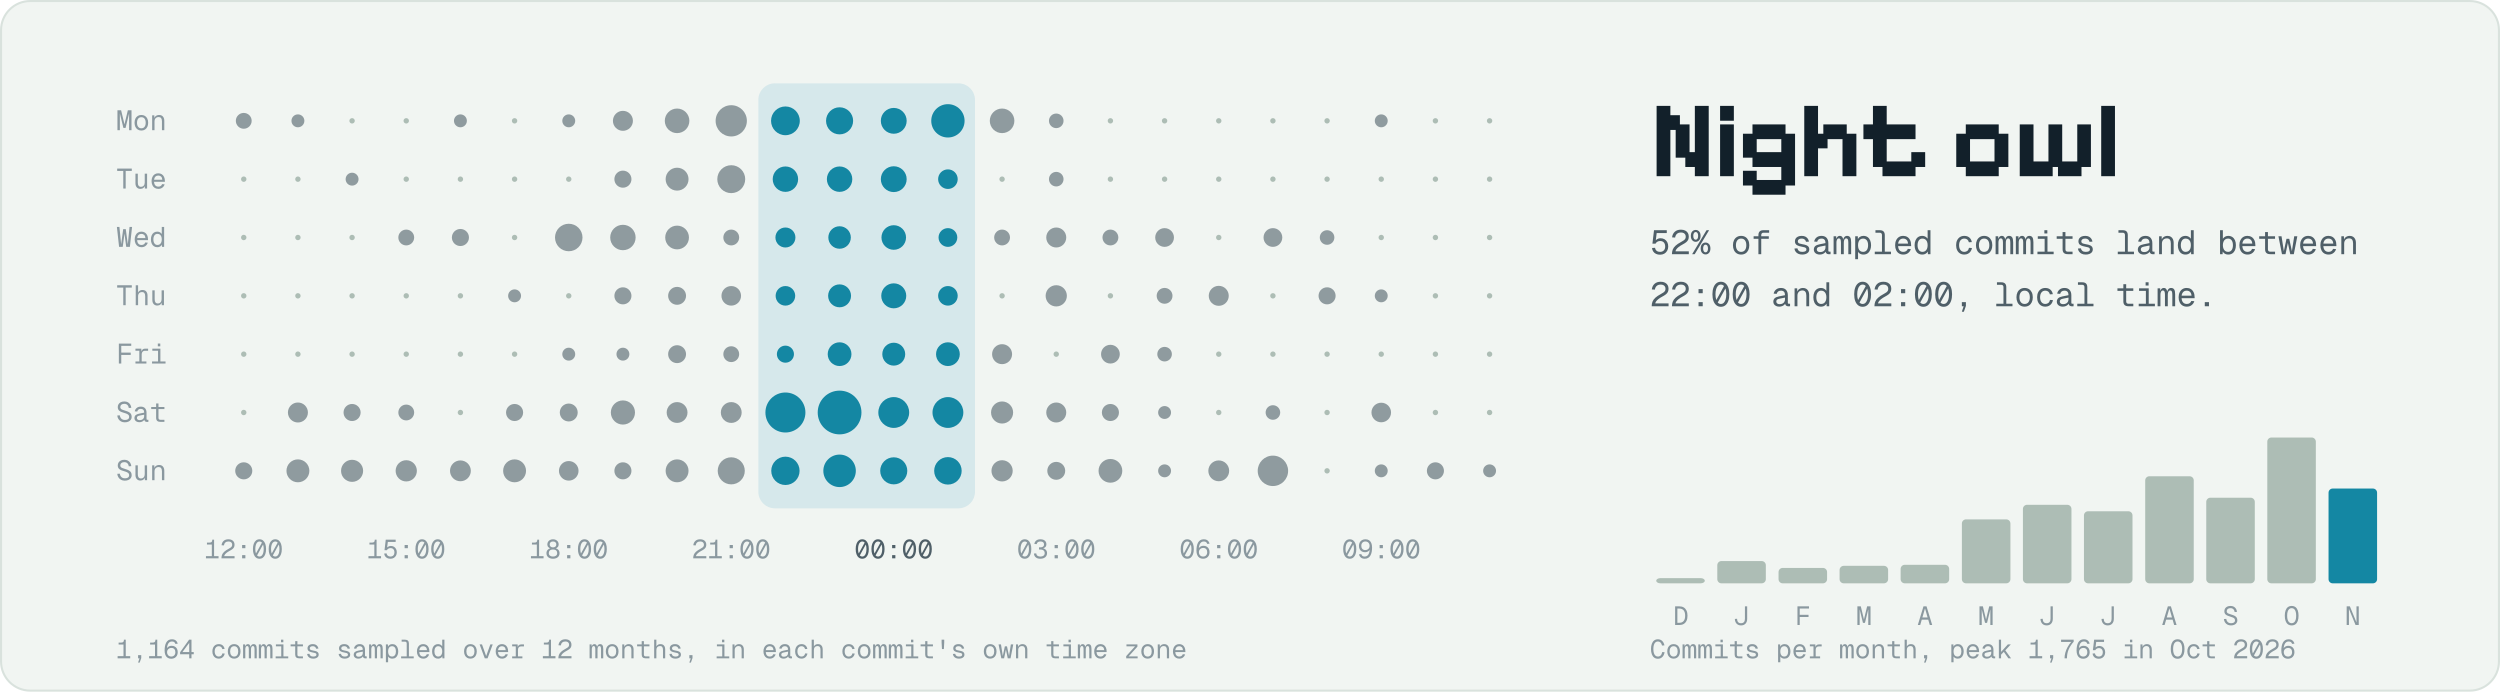
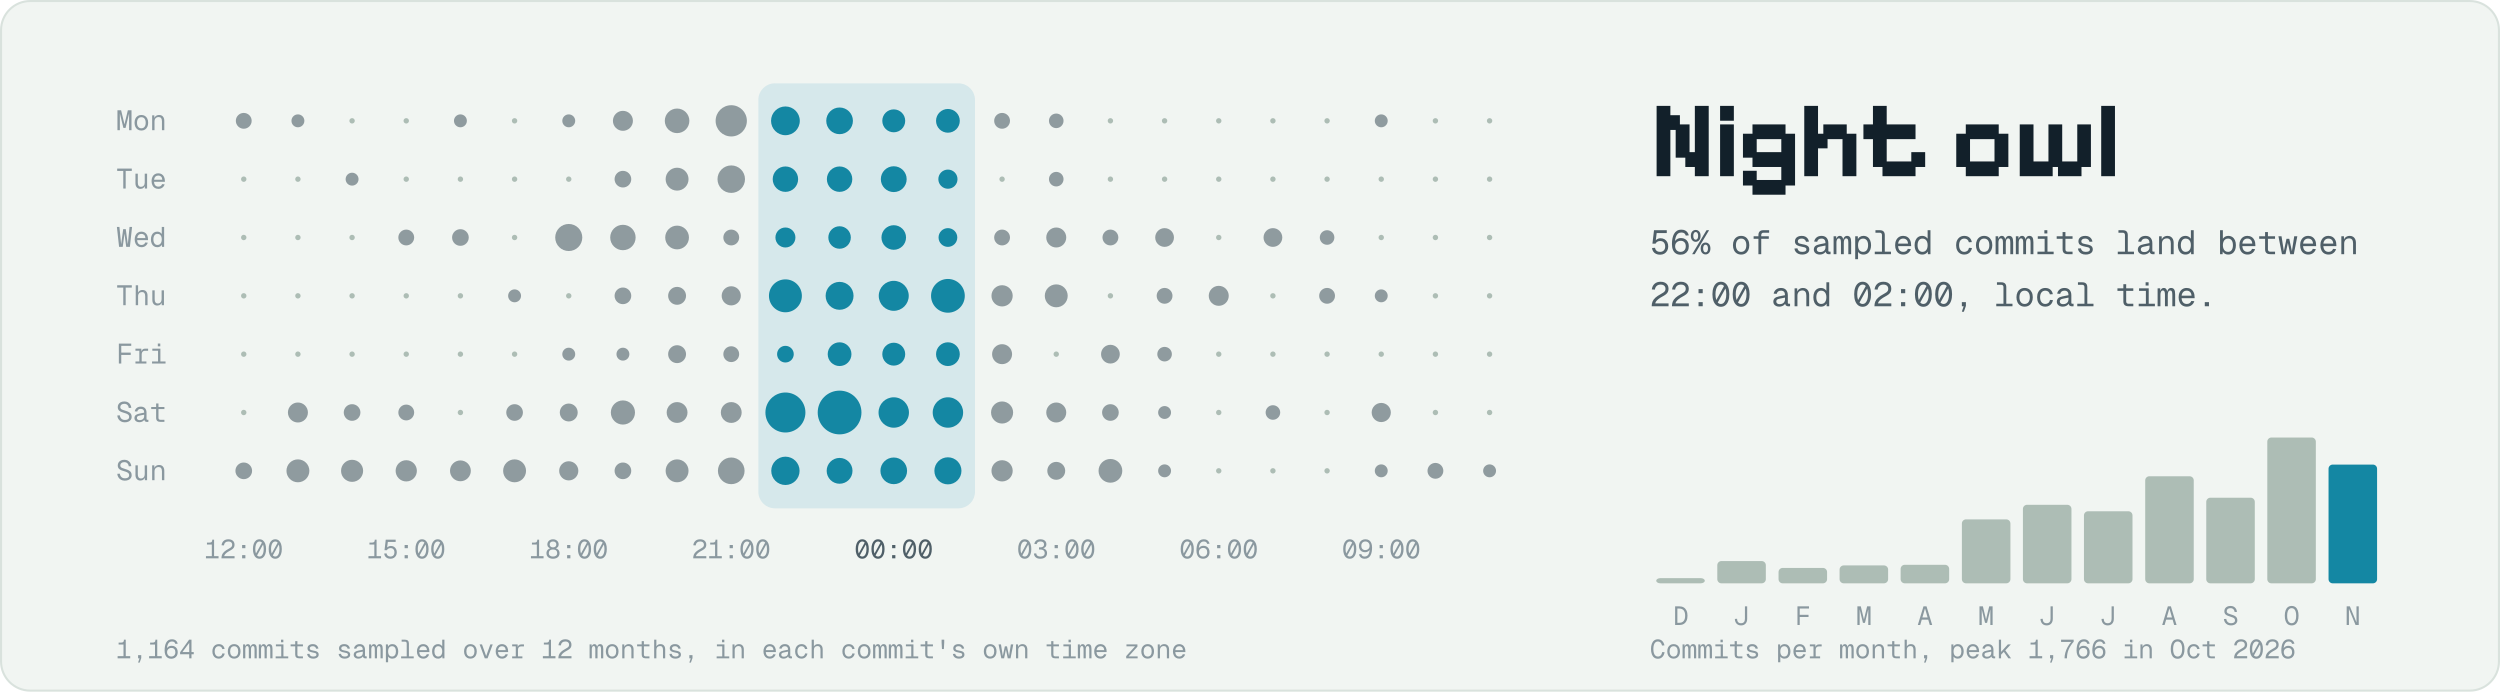
<svg xmlns="http://www.w3.org/2000/svg" width="1200" height="332" viewBox="0 0 1200 332" role="img" aria-label="When kt commits">
  <defs>
    <path id="r59" d="M262 80L128 630L136 630L136 0L50 0L50 710L180 710L320 126L280 126L420 710L550 710L550 0L464 0L464 630L472 630L338 80L262 80Z" />
    <path id="r202" d="M300 -12Q227 -12 173 22Q118 56 88 119Q58 181 58 265Q58 350 88 412Q118 474 173 508Q227 542 300 542Q373 542 428 508Q482 474 512 412Q542 350 542 265Q542 181 512 119Q482 56 428 22Q373 -12 300 -12ZM300 68Q373 68 414 121Q454 173 454 265Q454 357 414 410Q373 462 300 462Q227 462 187 410Q146 357 146 265Q146 173 187 121Q227 68 300 68Z" />
    <path id="r196" d="M84 0L84 530L161 530L164 395L154 404Q164 451 191 482Q217 512 254 527Q291 542 332 542Q393 542 434 515Q474 488 495 443Q516 397 516 341L516 0L432 0L432 317Q432 391 403 430Q374 468 314 468Q273 468 240 451Q207 433 188 400Q168 366 168 317L168 0L84 0Z" />
    <path id="r88" d="M257 0L257 626L40 626L40 710L560 710L560 626L343 626L343 0L257 0Z" />
    <path id="r229" d="M263 -12Q184 -12 137 42Q90 95 90 189L90 530L174 530L174 212Q174 135 202 99Q229 62 286 62Q348 62 384 103Q420 143 420 214L420 530L504 530L504 0L424 0L424 131L437 124Q421 59 376 24Q331 -12 263 -12Z" />
    <path id="r158" d="M306 -12Q231 -12 177 22Q122 56 93 119Q63 181 63 265Q63 349 93 411Q122 473 176 508Q229 542 302 542Q371 542 424 510Q477 477 507 415Q537 353 537 264L537 239L151 239Q156 154 197 111Q237 68 306 68Q358 68 392 93Q425 117 438 157L528 150Q507 79 449 34Q390 -12 306 -12ZM151 313L445 313Q439 390 400 426Q361 462 302 462Q241 462 202 425Q162 387 151 313Z" />
    <path id="r104" d="M108 0L30 710L120 710L186 50L176 50L254 630L346 630L424 50L414 50L480 710L570 710L492 0L362 0L288 560L312 560L238 0L108 0Z" />
    <path id="r154" d="M267 -12Q197 -12 146 22Q95 56 68 118Q40 180 40 265Q40 350 68 412Q95 474 146 508Q197 542 267 542Q310 542 345 526Q379 510 403 486Q426 462 435 437L426 416L426 710L510 710L510 0L434 0L429 120L442 105Q430 69 405 43Q379 16 344 2Q309 -12 267 -12ZM272 68Q320 68 355 92Q389 116 408 161Q426 205 426 265Q426 327 408 371Q389 415 354 439Q319 462 270 462Q205 462 167 410Q128 357 128 265Q128 174 167 121Q205 68 272 68Z" />
    <path id="r173" d="M100 0L100 710L184 710L184 413L174 415Q184 459 208 487Q232 515 267 529Q302 542 343 542Q400 542 440 517Q479 491 500 446Q520 400 520 341L520 0L436 0L436 317Q436 394 409 431Q381 468 325 468Q261 468 223 429Q184 390 184 316L184 0L100 0Z" />
    <path id="r32" d="M100 0L100 710L540 710L540 628L146 628L186 669L186 388L522 388L522 306L186 306L186 0L100 0Z" />
    <path id="r215" d="M90 0L90 74L269 74L228 34L228 497L269 456L90 456L90 530L298 530L306 388L298 394Q306 463 340 497Q374 530 431 530L540 530L540 454L432 454Q393 454 367 439Q340 423 326 394Q312 364 312 320L312 34L272 74L480 74L480 0L90 0Z" />
    <path id="r176" d="M80 0L80 74L293 74L293 497L334 456L90 456L90 530L377 530L377 74L560 74L560 0L377 0L293 0L80 0ZM285 613L285 711L373 711L373 613L285 613Z" />
    <path id="r83" d="M311 -16Q236 -16 178 15Q120 46 85 101Q50 155 44 227L134 233Q141 180 165 143Q188 106 226 87Q263 68 313 68Q363 68 397 81Q431 93 449 118Q466 142 466 177Q466 211 451 236Q435 260 393 282Q350 303 267 326Q193 347 148 373Q102 398 82 435Q61 471 61 524Q61 584 90 630Q118 675 171 701Q224 726 297 726Q370 726 422 697Q474 667 505 616Q535 565 543 500L453 494Q447 537 428 571Q409 604 376 623Q343 642 295 642Q229 642 190 611Q151 579 151 528Q151 495 166 474Q180 452 217 436Q254 419 321 400Q408 376 460 346Q511 316 534 275Q556 234 556 175Q556 119 525 76Q494 32 439 8Q384 -16 311 -16Z" />
    <path id="r136" d="M230 -12Q180 -12 140 6Q100 24 77 57Q54 89 54 132Q54 200 95 238Q135 275 222 292L400 328Q400 396 370 429Q339 462 282 462Q227 462 196 438Q165 413 153 367L64 374Q79 449 136 496Q192 542 282 542Q378 542 431 485Q484 427 484 326L484 106Q484 88 492 81Q500 74 516 74L550 74L550 0Q544 -1 531 -1Q518 -2 506 -2Q472 -2 449 9Q425 20 413 45Q401 69 400 108L416 108Q409 74 383 47Q356 19 316 4Q276 -12 230 -12ZM238 62Q292 62 328 81Q364 99 382 133Q400 166 400 210L400 256L238 224Q184 214 163 194Q142 173 142 140Q142 103 168 83Q193 62 238 62Z" />
    <path id="r225" d="M378 0Q301 0 263 36Q225 72 225 146L225 654L309 654L309 146Q309 109 326 92Q343 74 378 74L520 74L520 0L378 0ZM50 456L50 530L520 530L520 456L50 456Z" />
    <path id="r295" d="M284 0L284 526L98 526L98 600L194 600Q232 600 256 611Q279 622 290 646Q300 670 300 710L370 710L370 0L284 0ZM60 0L60 84L540 84L540 0L60 0Z" />
    <path id="r296" d="M50 0Q50 75 74 136Q97 196 157 251Q216 306 322 362Q371 388 401 410Q431 432 445 457Q459 482 459 518Q459 555 443 583Q427 610 396 626Q364 642 317 642Q242 642 199 603Q155 564 144 492L54 498Q66 602 134 664Q202 726 317 726Q390 726 442 700Q494 674 522 628Q549 581 549 520Q549 466 531 427Q513 387 471 353Q428 319 354 280Q290 246 247 211Q203 176 181 144Q158 111 156 84L550 84L550 0L50 0Z" />
    <path id="r337" d="M238 0L238 122L362 122L362 0L238 0ZM238 386L238 508L362 508L362 386L238 386Z" />
    <path id="r294" d="M120 102L400 612L480 608L200 98L120 102ZM300 -16Q223 -16 167 29Q110 74 80 157Q50 240 50 354Q50 469 80 552Q110 635 167 681Q223 726 300 726Q378 726 434 681Q490 635 520 552Q550 469 550 354Q550 240 520 157Q490 74 434 29Q378 -16 300 -16ZM300 68Q350 68 386 103Q421 138 441 203Q460 267 460 354Q460 443 441 508Q421 572 386 607Q350 642 300 642Q251 642 215 607Q179 572 160 508Q140 443 140 354Q140 267 160 203Q179 138 215 103Q251 68 300 68Z" />
    <path id="r299" d="M298 -16Q229 -16 178 9Q126 34 96 79Q65 124 60 183L150 189Q158 129 198 99Q237 68 298 68Q367 68 409 111Q450 153 450 228Q450 278 432 315Q414 351 381 371Q347 390 300 390Q258 390 220 370Q181 349 164 311L72 311L119 710L497 710L497 626L198 626L166 364L150 380Q166 411 192 431Q218 451 250 462Q281 472 312 472Q380 472 432 441Q483 409 512 354Q540 299 540 228Q540 157 509 102Q478 46 424 15Q369 -16 298 -16Z" />
    <path id="r302" d="M300 -16Q230 -16 173 8Q116 32 83 79Q50 126 50 195Q50 272 96 323Q142 373 218 391L220 371Q159 388 122 427Q84 465 84 531Q84 587 112 631Q140 675 189 701Q237 726 300 726Q363 726 412 701Q461 675 489 631Q516 587 516 531Q516 465 479 427Q442 388 380 371L382 391Q459 373 505 323Q550 272 550 195Q550 126 517 79Q484 32 428 8Q371 -16 300 -16ZM300 68Q370 68 415 101Q460 133 460 200Q460 262 420 300Q380 337 300 337Q221 337 181 300Q140 262 140 200Q140 133 185 101Q230 68 300 68ZM300 417Q357 417 392 446Q426 474 426 531Q426 582 393 612Q359 642 300 642Q242 642 208 612Q174 582 174 531Q174 474 209 446Q243 417 300 417Z" />
    <path id="r297" d="M294 -16Q179 -16 117 40Q55 95 50 183L139 189Q145 124 188 96Q230 68 294 68Q337 68 375 81Q413 93 437 122Q460 150 460 198Q460 245 439 276Q418 306 382 321Q345 335 299 335L243 335L243 419L299 419Q336 419 367 430Q398 441 417 466Q435 490 435 530Q435 585 400 614Q365 642 299 642Q232 642 198 615Q163 588 156 541L66 547Q76 627 136 677Q196 726 299 726Q368 726 419 703Q470 679 498 636Q525 593 525 534Q525 468 484 428Q442 387 361 372L361 390Q448 380 499 328Q550 276 550 198Q550 130 517 82Q484 34 426 9Q368 -16 294 -16Z" />
    <path id="r300" d="M302 -16Q222 -16 166 21Q109 57 80 128Q50 199 50 300Q50 388 65 465Q79 542 112 601Q144 659 198 693Q251 726 330 726Q393 726 437 705Q481 684 509 646Q536 608 550 558L460 550Q448 592 419 617Q389 642 330 642Q271 642 229 609Q187 575 164 508Q140 441 138 340L120 344Q131 380 159 411Q186 441 227 460Q267 478 318 478Q388 478 440 448Q492 418 521 364Q550 309 550 236Q550 158 519 102Q487 45 432 15Q376 -16 302 -16ZM304 68Q374 68 417 113Q460 157 460 236Q460 310 420 353Q379 396 312 396Q264 396 226 377Q188 357 166 321Q144 285 144 236Q144 187 164 149Q183 111 219 90Q255 68 304 68Z" />
    <path id="r303" d="M298 726Q378 726 435 690Q491 653 521 583Q550 512 550 410Q550 322 536 245Q521 168 489 110Q456 51 403 18Q349 -16 270 -16Q207 -16 163 5Q119 26 92 64Q64 102 50 152L140 160Q152 118 182 93Q212 68 270 68Q329 68 372 102Q414 135 437 202Q460 269 462 370L480 366Q469 330 442 300Q414 269 374 251Q333 232 282 232Q212 232 160 262Q108 292 79 347Q50 401 50 474Q50 552 82 609Q113 665 169 696Q225 726 298 726ZM296 642Q226 642 183 598Q140 554 140 474Q140 401 181 358Q221 314 288 314Q336 314 374 334Q412 353 434 389Q456 425 456 474Q456 523 437 561Q417 599 381 621Q345 642 296 642Z" />
    <path id="d64" d="M61 -11L61 638L188 638L188 552L276 552L276 467L365 467L365 211L414 211L414 638L542 638L542 -11L414 -11L414 74L326 74L326 160L237 160L237 416L188 416L188 -11L61 -11Z" />
    <path id="d161" d="M61 -11L61 467L188 467L188 -11L61 -11ZM61 501L61 638L188 638L188 501L61 501Z" />
    <path id="d153" d="M149 -182L149 -97L61 -97L61 39L188 39L188 -46L415 -46L415 74L149 74L149 160L61 160L61 381L149 381L149 467L454 467L454 381L542 381L542 -97L454 -97L454 -182L149 -182ZM188 211L415 211L415 331L188 331L188 211Z" />
    <path id="d158" d="M61 -11L61 638L188 638L188 381L237 381L237 467L453 467L453 381L542 381L542 -11L414 -11L414 331L276 331L276 246L188 246L188 -11L61 -11Z" />
    <path id="d215" d="M237 -11L237 74L149 74L149 331L61 331L61 467L149 467L149 638L276 638L276 467L542 467L542 331L276 331L276 125L503 125L503 211L631 211L631 74L542 74L542 -11L237 -11Z" />
    <path id="d191" d="M149 -11L149 74L61 74L61 381L149 381L149 467L453 467L453 381L542 381L542 74L453 74L453 -11L149 -11ZM188 125L414 125L414 331L188 331L188 125Z" />
    <path id="d231" d="M61 -11L61 467L188 467L188 125L326 125L326 467L453 467L453 125L592 125L592 467L718 467L718 74L631 74L631 -11L414 -11L414 74L365 74L365 -11L61 -11Z" />
    <path id="d177" d="M61 -11L61 638L188 638L188 -11L61 -11Z" />
    <path id="r465" d="M154 366Q94 366 52 412Q10 457 10 542Q10 628 52 673Q94 718 154 718Q214 718 256 673Q298 628 298 542Q298 457 256 412Q214 366 154 366ZM154 428Q187 428 207 458Q226 488 226 542Q226 596 207 626Q187 656 154 656Q121 656 102 626Q82 596 82 542Q82 488 102 458Q121 428 154 428ZM49 0L475 710L551 710L125 0L49 0ZM446 -8Q386 -8 344 38Q302 83 302 168Q302 254 344 299Q386 344 446 344Q506 344 548 299Q590 254 590 168Q590 83 548 38Q506 -8 446 -8ZM446 54Q479 54 499 84Q518 114 518 168Q518 222 499 252Q479 282 446 282Q413 282 394 252Q374 222 374 168Q374 114 394 84Q413 54 446 54Z" />
    <path id="r167" d="M212 0L212 564Q212 635 249 673Q285 710 360 710L530 710L530 636L360 636Q329 636 313 617Q296 597 296 564L296 0L212 0ZM70 456L70 530L520 530L520 456L70 456Z" />
    <path id="r219" d="M310 -12Q241 -12 191 12Q141 36 113 77Q84 117 80 167L168 173Q176 124 212 96Q247 68 310 68Q369 68 402 85Q434 102 434 138Q434 161 423 176Q412 191 382 202Q352 212 294 222Q217 236 174 257Q130 277 112 308Q94 339 94 382Q94 428 117 464Q140 500 185 521Q230 542 295 542Q361 542 406 519Q450 495 476 457Q502 418 510 372L422 366Q416 394 400 416Q383 437 357 450Q330 462 294 462Q236 462 208 439Q180 416 180 382Q180 355 193 339Q206 323 235 314Q264 304 312 296Q394 283 439 263Q484 242 502 212Q520 182 520 138Q520 91 493 58Q465 24 418 6Q370 -12 310 -12Z" />
    <path id="r195" d="M40 0L40 530L117 530L120 412L110 414Q119 473 149 508Q178 542 224 542Q271 542 297 508Q322 474 328 408L318 408Q327 470 359 506Q390 542 438 542Q502 542 531 498Q560 454 560 352L560 0L476 0L476 340Q476 411 461 440Q446 468 414 468Q393 468 377 455Q361 441 352 412Q342 383 342 338L342 0L258 0L258 340Q258 408 244 438Q229 468 196 468Q175 468 159 455Q143 441 134 412Q124 383 124 338L124 0L40 0Z" />
    <path id="r212" d="M80 -150L80 530L158 530L160 410L148 416Q168 478 215 510Q261 542 322 542Q401 542 452 503Q502 464 526 401Q550 338 550 265Q550 192 526 129Q502 66 452 27Q401 -12 322 -12Q281 -12 246 2Q210 16 186 41Q161 66 152 100L164 114L164 -150L80 -150ZM314 68Q383 68 423 120Q462 172 462 265Q462 358 423 410Q383 462 314 462Q268 462 235 440Q201 418 183 374Q164 330 164 265Q164 200 182 156Q200 112 234 90Q268 68 314 68Z" />
    <path id="r190" d="M273 30L273 568Q273 600 255 618Q237 636 205 636L80 636L80 710L209 710Q282 710 320 673Q357 635 357 562L357 30L273 30ZM60 0L60 74L540 74L540 0L60 0Z" />
    <path id="r148" d="M314 -12Q240 -12 185 22Q130 56 100 119Q70 181 70 265Q70 349 100 411Q130 473 185 508Q240 542 314 542Q373 542 419 521Q465 499 495 458Q525 417 536 358L448 352Q436 405 401 434Q365 462 314 462Q241 462 200 410Q158 357 158 265Q158 173 200 121Q241 68 314 68Q365 68 403 98Q440 128 452 188L540 182Q529 123 498 80Q467 36 420 12Q373 -12 314 -12Z" />
    <path id="r147" d="M333 -12Q291 -12 256 2Q221 16 196 43Q171 69 158 105L171 120L166 0L90 0L90 710L174 710L174 416L165 437Q174 462 198 486Q221 510 256 526Q291 542 333 542Q403 542 454 508Q505 474 533 412Q560 350 560 265Q560 180 533 118Q505 56 454 22Q403 -12 333 -12ZM328 68Q395 68 434 121Q472 174 472 265Q472 357 434 410Q395 462 330 462Q281 462 246 439Q211 415 193 371Q174 327 174 265Q174 205 193 161Q211 116 246 92Q280 68 328 68Z" />
    <path id="r241" d="M125 0L20 530L112 530L181 88L259 456L341 456L419 88L488 530L580 530L476 0L370 0L300 334L230 0L125 0Z" />
    <path id="r336" d="M240 -162L294 0L240 0L240 122L360 122L360 10L300 -162L240 -162Z" />
    <path id="r335" d="M238 0L238 122L362 122L362 0L238 0Z" />
    <path id="r19" d="M90 0L90 710L258 710Q350 710 419 669Q487 627 525 548Q562 468 562 354Q562 240 525 161Q487 82 419 41Q350 0 258 0L90 0ZM176 84L253 84Q357 84 415 152Q472 219 472 354Q472 489 415 558Q357 626 253 626L176 626L176 84Z" />
    <path id="r50" d="M275 -16Q205 -16 153 14Q101 44 72 100Q42 155 40 230L124 238Q127 152 164 110Q201 68 275 68Q349 68 387 111Q424 153 424 238L424 710L510 710L510 238Q510 120 447 52Q384 -16 275 -16Z" />
    <path id="r1" d="M26 0L242 710L358 710L574 0L482 0L300 632L118 0L26 0ZM135 202L165 286L435 286L465 202L135 202Z" />
    <path id="r66" d="M300 -16Q216 -16 158 27Q99 70 69 153Q38 236 38 354Q38 474 69 557Q99 640 158 683Q216 726 300 726Q384 726 443 683Q501 640 532 557Q562 474 562 354Q562 236 532 153Q501 70 443 27Q384 -16 300 -16ZM300 68Q355 68 394 101Q432 133 452 197Q472 261 472 354Q472 447 452 512Q432 576 394 609Q355 642 300 642Q245 642 207 609Q168 576 148 512Q128 447 128 354Q128 261 148 197Q168 133 207 101Q245 68 300 68Z" />
    <path id="r60" d="M70 0L70 710L192 710L459 61L444 58L444 710L530 710L530 0L408 0L141 649L156 653L156 0L70 0Z" />
    <path id="r13" d="M302 -16Q217 -16 158 29Q99 74 69 157Q38 240 38 354Q38 469 69 552Q99 635 158 681Q217 726 302 726Q396 726 462 665Q528 603 550 493L458 487Q441 564 400 603Q358 642 302 642Q245 642 207 609Q168 575 148 511Q128 446 128 354Q128 263 148 199Q168 135 207 102Q245 68 302 68Q364 68 407 111Q450 154 465 239L556 234Q537 117 470 51Q403 -16 302 -16Z" />
    <path id="r188" d="M90 0L90 710L174 710L174 245L432 530L544 530L335 305L554 0L452 0L278 248L174 138L174 0L90 0Z" />
    <path id="r301" d="M192 0Q192 110 223 220Q253 329 310 432Q367 535 446 626L60 626L60 710L540 710L540 632Q473 556 425 481Q376 406 345 330Q314 253 299 172Q284 90 284 0L192 0Z" />
    <path id="r298" d="M388 0L388 154L40 154L40 232L382 710L474 710L474 238L560 238L560 154L474 154L474 0L388 0ZM128 238L388 238L388 590L128 238Z" />
    <path id="r240" d="M247 0L50 530L142 530L300 86L458 530L550 530L353 0L247 0Z" />
    <path id="r384" d="M264 353L250 604L250 710L350 710L350 604L336 353L264 353Z" />
    <path id="r248" d="M82 0L82 84L418 456L92 456L92 530L510 530L510 446L174 74L518 74L518 0L82 0Z" />
  </defs>
  <rect x="0.5" y="0.5" width="1199" height="331" rx="14" fill="#f1f5f2" stroke="#d9e2dd" />
  <rect x="364" y="40" width="104" height="204" rx="8" fill="#cae2e8" opacity="0.7" />
  <g transform="translate(80 62.5) scale(0.0135 -0.0135)">
    <g fill="#8a989f">
      <use href="#r59" x="-1800" />
      <use href="#r202" x="-1200" />
      <use href="#r196" x="-600" />
    </g>
  </g>
-   <circle cx="429" cy="58" r="6.2" fill="#1487a3" opacity="1" />
-   <circle cx="455" cy="58" r="8" fill="#1487a3" opacity="1" />
-   <circle cx="481" cy="58" r="5.9" fill="#4f5f68" opacity="0.6" />
+   <circle cx="429" cy="58" r="5.5" fill="#1487a3" opacity="1" />
+   <circle cx="455" cy="58" r="5.7" fill="#1487a3" opacity="1" />
+   <circle cx="481" cy="58" r="3.8" fill="#4f5f68" opacity="0.6" />
  <circle cx="507" cy="58" r="3.5" fill="#4f5f68" opacity="0.6" />
  <circle cx="533" cy="58" r="1.3" fill="#adbdb5" />
  <circle cx="559" cy="58" r="1.3" fill="#adbdb5" />
  <circle cx="585" cy="58" r="1.3" fill="#adbdb5" />
  <circle cx="611" cy="58" r="1.3" fill="#adbdb5" />
  <circle cx="637" cy="58" r="1.3" fill="#adbdb5" />
  <circle cx="663" cy="58" r="3.1" fill="#4f5f68" opacity="0.6" />
  <circle cx="689" cy="58" r="1.3" fill="#adbdb5" />
  <circle cx="715" cy="58" r="1.3" fill="#adbdb5" />
  <circle cx="117" cy="58" r="3.8" fill="#4f5f68" opacity="0.6" />
  <circle cx="143" cy="58" r="3.1" fill="#4f5f68" opacity="0.6" />
  <circle cx="169" cy="58" r="1.3" fill="#adbdb5" />
  <circle cx="195" cy="58" r="1.3" fill="#adbdb5" />
  <circle cx="221" cy="58" r="3.1" fill="#4f5f68" opacity="0.6" />
  <circle cx="247" cy="58" r="1.3" fill="#adbdb5" />
  <circle cx="273" cy="58" r="3.1" fill="#4f5f68" opacity="0.6" />
  <circle cx="299" cy="58" r="4.8" fill="#4f5f68" opacity="0.6" />
  <circle cx="325" cy="58" r="5.9" fill="#4f5f68" opacity="0.6" />
  <circle cx="351" cy="58" r="7.5" fill="#4f5f68" opacity="0.6" />
  <circle cx="377" cy="58" r="6.9" fill="#1487a3" opacity="1" />
-   <circle cx="403" cy="58" r="6.5" fill="#1487a3" opacity="1" />
+   <circle cx="403" cy="58" r="6.4" fill="#1487a3" opacity="1" />
  <g transform="translate(80 90.5) scale(0.0135 -0.0135)">
    <g fill="#8a989f">
      <use href="#r88" x="-1800" />
      <use href="#r229" x="-1200" />
      <use href="#r158" x="-600" />
    </g>
  </g>
  <circle cx="429" cy="86" r="6.2" fill="#1487a3" opacity="1" />
-   <circle cx="455" cy="86" r="4.7" fill="#1487a3" opacity="1" />
+   <circle cx="455" cy="86" r="4.6" fill="#1487a3" opacity="1" />
  <circle cx="481" cy="86" r="1.3" fill="#adbdb5" />
  <circle cx="507" cy="86" r="3.5" fill="#4f5f68" opacity="0.6" />
  <circle cx="533" cy="86" r="1.3" fill="#adbdb5" />
  <circle cx="559" cy="86" r="1.3" fill="#adbdb5" />
  <circle cx="585" cy="86" r="1.3" fill="#adbdb5" />
  <circle cx="611" cy="86" r="1.3" fill="#adbdb5" />
  <circle cx="637" cy="86" r="1.3" fill="#adbdb5" />
  <circle cx="663" cy="86" r="1.3" fill="#adbdb5" />
  <circle cx="689" cy="86" r="1.3" fill="#adbdb5" />
  <circle cx="715" cy="86" r="1.3" fill="#adbdb5" />
  <circle cx="117" cy="86" r="1.3" fill="#adbdb5" />
  <circle cx="143" cy="86" r="1.3" fill="#adbdb5" />
  <circle cx="169" cy="86" r="3.1" fill="#4f5f68" opacity="0.6" />
  <circle cx="195" cy="86" r="1.3" fill="#adbdb5" />
  <circle cx="221" cy="86" r="1.3" fill="#adbdb5" />
  <circle cx="247" cy="86" r="1.3" fill="#adbdb5" />
  <circle cx="273" cy="86" r="1.3" fill="#adbdb5" />
-   <circle cx="299" cy="86" r="4.1" fill="#4f5f68" opacity="0.6" />
+   <circle cx="299" cy="86" r="4" fill="#4f5f68" opacity="0.6" />
  <circle cx="325" cy="86" r="5.5" fill="#4f5f68" opacity="0.6" />
-   <circle cx="351" cy="86" r="6.7" fill="#4f5f68" opacity="0.6" />
+   <circle cx="351" cy="86" r="6.6" fill="#4f5f68" opacity="0.6" />
  <circle cx="377" cy="86" r="6.1" fill="#1487a3" opacity="1" />
  <circle cx="403" cy="86" r="6.1" fill="#1487a3" opacity="1" />
  <g transform="translate(80 118.5) scale(0.0135 -0.0135)">
    <g fill="#8a989f">
      <use href="#r104" x="-1800" />
      <use href="#r158" x="-1200" />
      <use href="#r154" x="-600" />
    </g>
  </g>
  <circle cx="429" cy="114" r="5.9" fill="#1487a3" opacity="1" />
  <circle cx="455" cy="114" r="4.5" fill="#1487a3" opacity="1" />
  <circle cx="481" cy="114" r="3.8" fill="#4f5f68" opacity="0.6" />
  <circle cx="507" cy="114" r="4.8" fill="#4f5f68" opacity="0.6" />
  <circle cx="533" cy="114" r="3.8" fill="#4f5f68" opacity="0.6" />
  <circle cx="559" cy="114" r="4.5" fill="#4f5f68" opacity="0.6" />
  <circle cx="585" cy="114" r="1.3" fill="#adbdb5" />
  <circle cx="611" cy="114" r="4.5" fill="#4f5f68" opacity="0.6" />
  <circle cx="637" cy="114" r="3.5" fill="#4f5f68" opacity="0.6" />
  <circle cx="663" cy="114" r="1.3" fill="#adbdb5" />
  <circle cx="689" cy="114" r="1.3" fill="#adbdb5" />
  <circle cx="715" cy="114" r="1.3" fill="#adbdb5" />
  <circle cx="117" cy="114" r="1.3" fill="#adbdb5" />
  <circle cx="143" cy="114" r="1.3" fill="#adbdb5" />
  <circle cx="169" cy="114" r="1.3" fill="#adbdb5" />
  <circle cx="195" cy="114" r="3.8" fill="#4f5f68" opacity="0.6" />
-   <circle cx="221" cy="114" r="4.1" fill="#4f5f68" opacity="0.6" />
+   <circle cx="221" cy="114" r="4" fill="#4f5f68" opacity="0.6" />
  <circle cx="247" cy="114" r="1.3" fill="#adbdb5" />
-   <circle cx="273" cy="114" r="6.6" fill="#4f5f68" opacity="0.6" />
+   <circle cx="273" cy="114" r="6.5" fill="#4f5f68" opacity="0.6" />
  <circle cx="299" cy="114" r="6.1" fill="#4f5f68" opacity="0.6" />
  <circle cx="325" cy="114" r="5.7" fill="#4f5f68" opacity="0.6" />
  <circle cx="351" cy="114" r="3.8" fill="#4f5f68" opacity="0.6" />
  <circle cx="377" cy="114" r="4.8" fill="#1487a3" opacity="1" />
  <circle cx="403" cy="114" r="5.4" fill="#1487a3" opacity="1" />
  <g transform="translate(80 146.5) scale(0.0135 -0.0135)">
    <g fill="#8a989f">
      <use href="#r88" x="-1800" />
      <use href="#r173" x="-1200" />
      <use href="#r229" x="-600" />
    </g>
  </g>
-   <circle cx="429" cy="142" r="6" fill="#1487a3" opacity="1" />
-   <circle cx="455" cy="142" r="4.7" fill="#1487a3" opacity="1" />
-   <circle cx="481" cy="142" r="1.3" fill="#adbdb5" />
-   <circle cx="507" cy="142" r="5.1" fill="#4f5f68" opacity="0.6" />
+   <circle cx="429" cy="142" r="7.2" fill="#1487a3" opacity="1" />
+   <circle cx="455" cy="142" r="8.1" fill="#1487a3" opacity="1" />
+   <circle cx="481" cy="142" r="5.1" fill="#4f5f68" opacity="0.6" />
+   <circle cx="507" cy="142" r="5.5" fill="#4f5f68" opacity="0.6" />
  <circle cx="533" cy="142" r="1.3" fill="#adbdb5" />
  <circle cx="559" cy="142" r="3.8" fill="#4f5f68" opacity="0.6" />
  <circle cx="585" cy="142" r="4.8" fill="#4f5f68" opacity="0.6" />
  <circle cx="611" cy="142" r="1.3" fill="#adbdb5" />
-   <circle cx="637" cy="142" r="4.1" fill="#4f5f68" opacity="0.6" />
+   <circle cx="637" cy="142" r="3.8" fill="#4f5f68" opacity="0.6" />
  <circle cx="663" cy="142" r="3.1" fill="#4f5f68" opacity="0.6" />
  <circle cx="689" cy="142" r="1.3" fill="#adbdb5" />
  <circle cx="715" cy="142" r="1.3" fill="#adbdb5" />
  <circle cx="117" cy="142" r="1.3" fill="#adbdb5" />
  <circle cx="143" cy="142" r="1.3" fill="#adbdb5" />
  <circle cx="169" cy="142" r="1.3" fill="#adbdb5" />
  <circle cx="195" cy="142" r="1.3" fill="#adbdb5" />
  <circle cx="221" cy="142" r="1.3" fill="#adbdb5" />
  <circle cx="247" cy="142" r="3.1" fill="#4f5f68" opacity="0.6" />
  <circle cx="273" cy="142" r="1.3" fill="#adbdb5" />
-   <circle cx="299" cy="142" r="4.1" fill="#4f5f68" opacity="0.6" />
+   <circle cx="299" cy="142" r="4" fill="#4f5f68" opacity="0.6" />
  <circle cx="325" cy="142" r="4.3" fill="#4f5f68" opacity="0.6" />
-   <circle cx="351" cy="142" r="4.7" fill="#4f5f68" opacity="0.6" />
-   <circle cx="377" cy="142" r="4.7" fill="#1487a3" opacity="1" />
-   <circle cx="403" cy="142" r="5.5" fill="#1487a3" opacity="1" />
+   <circle cx="351" cy="142" r="4.6" fill="#4f5f68" opacity="0.6" />
+   <circle cx="377" cy="142" r="7.9" fill="#1487a3" opacity="1" />
+   <circle cx="403" cy="142" r="6.7" fill="#1487a3" opacity="1" />
  <g transform="translate(80 174.5) scale(0.0135 -0.0135)">
    <g fill="#8a989f">
      <use href="#r32" x="-1800" />
      <use href="#r215" x="-1200" />
      <use href="#r176" x="-600" />
    </g>
  </g>
  <circle cx="429" cy="170" r="5.5" fill="#1487a3" opacity="1" />
  <circle cx="455" cy="170" r="5.7" fill="#1487a3" opacity="1" />
  <circle cx="481" cy="170" r="4.8" fill="#4f5f68" opacity="0.6" />
  <circle cx="507" cy="170" r="1.3" fill="#adbdb5" />
  <circle cx="533" cy="170" r="4.5" fill="#4f5f68" opacity="0.6" />
  <circle cx="559" cy="170" r="3.5" fill="#4f5f68" opacity="0.6" />
  <circle cx="585" cy="170" r="1.3" fill="#adbdb5" />
  <circle cx="611" cy="170" r="1.3" fill="#adbdb5" />
  <circle cx="637" cy="170" r="1.3" fill="#adbdb5" />
  <circle cx="663" cy="170" r="1.3" fill="#adbdb5" />
  <circle cx="689" cy="170" r="1.3" fill="#adbdb5" />
  <circle cx="715" cy="170" r="1.3" fill="#adbdb5" />
  <circle cx="117" cy="170" r="1.3" fill="#adbdb5" />
  <circle cx="143" cy="170" r="1.3" fill="#adbdb5" />
  <circle cx="169" cy="170" r="1.3" fill="#adbdb5" />
  <circle cx="195" cy="170" r="1.3" fill="#adbdb5" />
  <circle cx="221" cy="170" r="1.3" fill="#adbdb5" />
  <circle cx="247" cy="170" r="1.3" fill="#adbdb5" />
  <circle cx="273" cy="170" r="3.1" fill="#4f5f68" opacity="0.6" />
  <circle cx="299" cy="170" r="3.1" fill="#4f5f68" opacity="0.6" />
  <circle cx="325" cy="170" r="4.3" fill="#4f5f68" opacity="0.6" />
  <circle cx="351" cy="170" r="3.8" fill="#4f5f68" opacity="0.6" />
-   <circle cx="377" cy="170" r="4.1" fill="#1487a3" opacity="1" />
+   <circle cx="377" cy="170" r="4" fill="#1487a3" opacity="1" />
  <circle cx="403" cy="170" r="5.7" fill="#1487a3" opacity="1" />
  <g transform="translate(80 202.5) scale(0.0135 -0.0135)">
    <g fill="#8a989f">
      <use href="#r83" x="-1800" />
      <use href="#r136" x="-1200" />
      <use href="#r225" x="-600" />
    </g>
  </g>
-   <circle cx="429" cy="198" r="7.4" fill="#1487a3" opacity="1" />
-   <circle cx="455" cy="198" r="7.4" fill="#1487a3" opacity="1" />
+   <circle cx="429" cy="198" r="7.3" fill="#1487a3" opacity="1" />
+   <circle cx="455" cy="198" r="7.3" fill="#1487a3" opacity="1" />
  <circle cx="481" cy="198" r="5.3" fill="#4f5f68" opacity="0.6" />
  <circle cx="507" cy="198" r="4.8" fill="#4f5f68" opacity="0.6" />
-   <circle cx="533" cy="198" r="4.1" fill="#4f5f68" opacity="0.6" />
+   <circle cx="533" cy="198" r="4" fill="#4f5f68" opacity="0.6" />
  <circle cx="559" cy="198" r="3.1" fill="#4f5f68" opacity="0.6" />
  <circle cx="585" cy="198" r="1.3" fill="#adbdb5" />
  <circle cx="611" cy="198" r="3.5" fill="#4f5f68" opacity="0.6" />
  <circle cx="637" cy="198" r="1.3" fill="#adbdb5" />
-   <circle cx="663" cy="198" r="4.7" fill="#4f5f68" opacity="0.6" />
+   <circle cx="663" cy="198" r="4.6" fill="#4f5f68" opacity="0.6" />
  <circle cx="689" cy="198" r="1.3" fill="#adbdb5" />
  <circle cx="715" cy="198" r="1.3" fill="#adbdb5" />
  <circle cx="117" cy="198" r="1.3" fill="#adbdb5" />
  <circle cx="143" cy="198" r="4.8" fill="#4f5f68" opacity="0.6" />
-   <circle cx="169" cy="198" r="4.1" fill="#4f5f68" opacity="0.6" />
+   <circle cx="169" cy="198" r="4" fill="#4f5f68" opacity="0.6" />
  <circle cx="195" cy="198" r="3.8" fill="#4f5f68" opacity="0.6" />
  <circle cx="221" cy="198" r="1.3" fill="#adbdb5" />
-   <circle cx="247" cy="198" r="4.1" fill="#4f5f68" opacity="0.6" />
+   <circle cx="247" cy="198" r="4" fill="#4f5f68" opacity="0.6" />
  <circle cx="273" cy="198" r="4.3" fill="#4f5f68" opacity="0.6" />
  <circle cx="299" cy="198" r="5.8" fill="#4f5f68" opacity="0.6" />
  <circle cx="325" cy="198" r="5" fill="#4f5f68" opacity="0.6" />
  <circle cx="351" cy="198" r="5" fill="#4f5f68" opacity="0.6" />
  <circle cx="377" cy="198" r="9.6" fill="#1487a3" opacity="1" />
  <circle cx="403" cy="198" r="10.5" fill="#1487a3" opacity="1" />
  <g transform="translate(80 230.5) scale(0.0135 -0.0135)">
    <g fill="#8a989f">
      <use href="#r83" x="-1800" />
      <use href="#r229" x="-1200" />
      <use href="#r196" x="-600" />
    </g>
  </g>
-   <circle cx="429" cy="226" r="6.5" fill="#1487a3" opacity="1" />
-   <circle cx="455" cy="226" r="6.6" fill="#1487a3" opacity="1" />
+   <circle cx="429" cy="226" r="6.4" fill="#1487a3" opacity="1" />
+   <circle cx="455" cy="226" r="6.5" fill="#1487a3" opacity="1" />
  <circle cx="481" cy="226" r="5.1" fill="#4f5f68" opacity="0.6" />
  <circle cx="507" cy="226" r="4.3" fill="#4f5f68" opacity="0.6" />
  <circle cx="533" cy="226" r="5.7" fill="#4f5f68" opacity="0.6" />
  <circle cx="559" cy="226" r="3.1" fill="#4f5f68" opacity="0.6" />
-   <circle cx="585" cy="226" r="5" fill="#4f5f68" opacity="0.6" />
-   <circle cx="611" cy="226" r="7.3" fill="#4f5f68" opacity="0.6" />
+   <circle cx="585" cy="226" r="1.3" fill="#adbdb5" />
+   <circle cx="611" cy="226" r="1.3" fill="#adbdb5" />
  <circle cx="637" cy="226" r="1.3" fill="#adbdb5" />
  <circle cx="663" cy="226" r="3.1" fill="#4f5f68" opacity="0.6" />
-   <circle cx="689" cy="226" r="4.1" fill="#4f5f68" opacity="0.6" />
+   <circle cx="689" cy="226" r="3.8" fill="#4f5f68" opacity="0.6" />
  <circle cx="715" cy="226" r="3.1" fill="#4f5f68" opacity="0.6" />
-   <circle cx="117" cy="226" r="4.1" fill="#4f5f68" opacity="0.6" />
+   <circle cx="117" cy="226" r="4" fill="#4f5f68" opacity="0.6" />
  <circle cx="143" cy="226" r="5.5" fill="#4f5f68" opacity="0.6" />
  <circle cx="169" cy="226" r="5.3" fill="#4f5f68" opacity="0.6" />
  <circle cx="195" cy="226" r="5.1" fill="#4f5f68" opacity="0.6" />
  <circle cx="221" cy="226" r="5" fill="#4f5f68" opacity="0.6" />
  <circle cx="247" cy="226" r="5.5" fill="#4f5f68" opacity="0.6" />
-   <circle cx="273" cy="226" r="4.7" fill="#4f5f68" opacity="0.6" />
-   <circle cx="299" cy="226" r="4.1" fill="#4f5f68" opacity="0.6" />
+   <circle cx="273" cy="226" r="4.6" fill="#4f5f68" opacity="0.6" />
+   <circle cx="299" cy="226" r="4" fill="#4f5f68" opacity="0.6" />
  <circle cx="325" cy="226" r="5.5" fill="#4f5f68" opacity="0.6" />
-   <circle cx="351" cy="226" r="6.5" fill="#4f5f68" opacity="0.6" />
+   <circle cx="351" cy="226" r="6.4" fill="#4f5f68" opacity="0.6" />
  <circle cx="377" cy="226" r="6.8" fill="#1487a3" opacity="1" />
-   <circle cx="403" cy="226" r="7.8" fill="#1487a3" opacity="1" />
+   <circle cx="403" cy="226" r="6.2" fill="#1487a3" opacity="1" />
  <g transform="translate(117 268) scale(0.0126 -0.0126)">
    <g fill="#8a989f">
      <use href="#r295" x="-1500" />
      <use href="#r296" x="-900" />
      <use href="#r337" x="-300" />
      <use href="#r294" x="300" />
      <use href="#r294" x="900" />
    </g>
  </g>
  <g transform="translate(195 268) scale(0.0126 -0.0126)">
    <g fill="#8a989f">
      <use href="#r295" x="-1500" />
      <use href="#r299" x="-900" />
      <use href="#r337" x="-300" />
      <use href="#r294" x="300" />
      <use href="#r294" x="900" />
    </g>
  </g>
  <g transform="translate(273 268) scale(0.0126 -0.0126)">
    <g fill="#8a989f">
      <use href="#r295" x="-1500" />
      <use href="#r302" x="-900" />
      <use href="#r337" x="-300" />
      <use href="#r294" x="300" />
      <use href="#r294" x="900" />
    </g>
  </g>
  <g transform="translate(351 268) scale(0.0126 -0.0126)">
    <g fill="#8a989f">
      <use href="#r296" x="-1500" />
      <use href="#r295" x="-900" />
      <use href="#r337" x="-300" />
      <use href="#r294" x="300" />
      <use href="#r294" x="900" />
    </g>
  </g>
  <g transform="translate(429 268) scale(0.0126 -0.0126)">
    <g fill="#4f5f68">
      <use href="#r294" x="-1500" />
      <use href="#r294" x="-900" />
      <use href="#r337" x="-300" />
      <use href="#r294" x="300" />
      <use href="#r294" x="900" />
    </g>
  </g>
  <g transform="translate(507 268) scale(0.0126 -0.0126)">
    <g fill="#8a989f">
      <use href="#r294" x="-1500" />
      <use href="#r297" x="-900" />
      <use href="#r337" x="-300" />
      <use href="#r294" x="300" />
      <use href="#r294" x="900" />
    </g>
  </g>
  <g transform="translate(585 268) scale(0.0126 -0.0126)">
    <g fill="#8a989f">
      <use href="#r294" x="-1500" />
      <use href="#r300" x="-900" />
      <use href="#r337" x="-300" />
      <use href="#r294" x="300" />
      <use href="#r294" x="900" />
    </g>
  </g>
  <g transform="translate(663 268) scale(0.0126 -0.0126)">
    <g fill="#8a989f">
      <use href="#r294" x="-1500" />
      <use href="#r303" x="-900" />
      <use href="#r337" x="-300" />
      <use href="#r294" x="300" />
      <use href="#r294" x="900" />
    </g>
  </g>
  <g transform="translate(792 84) scale(0.052 -0.052)">
    <g fill="#12202a">
      <use href="#d64" />
      <use href="#d161" x="586" />
      <use href="#d153" x="797" />
      <use href="#d158" x="1363" />
      <use href="#d215" x="1909" />
      <use href="#d191" x="2766" />
      <use href="#d231" x="3352" />
      <use href="#d177" x="4104" />
    </g>
  </g>
  <g transform="translate(792 122) scale(0.0162 -0.0162)">
    <g fill="#4f5f68">
      <use href="#r299" />
-       <use href="#r296" x="600" />
+       <use href="#r300" x="600" />
      <use href="#r465" x="1200" />
      <use href="#r202" x="2400" />
      <use href="#r167" x="3000" />
      <use href="#r219" x="4200" />
      <use href="#r136" x="4800" />
      <use href="#r195" x="5400" />
      <use href="#r212" x="6000" />
      <use href="#r190" x="6600" />
      <use href="#r158" x="7200" />
      <use href="#r154" x="7800" />
      <use href="#r148" x="9000" />
      <use href="#r202" x="9600" />
      <use href="#r195" x="10200" />
      <use href="#r195" x="10800" />
      <use href="#r176" x="11400" />
      <use href="#r225" x="12000" />
      <use href="#r219" x="12600" />
      <use href="#r190" x="13800" />
      <use href="#r136" x="14400" />
      <use href="#r196" x="15000" />
      <use href="#r154" x="15600" />
      <use href="#r147" x="16800" />
      <use href="#r158" x="17400" />
      <use href="#r225" x="18000" />
      <use href="#r241" x="18600" />
      <use href="#r158" x="19200" />
      <use href="#r158" x="19800" />
      <use href="#r196" x="20400" />
    </g>
  </g>
  <g transform="translate(792 147) scale(0.0162 -0.0162)">
    <g fill="#4f5f68">
      <use href="#r296" />
      <use href="#r296" x="600" />
      <use href="#r337" x="1200" />
      <use href="#r294" x="1800" />
      <use href="#r294" x="2400" />
      <use href="#r136" x="3600" />
      <use href="#r196" x="4200" />
      <use href="#r154" x="4800" />
      <use href="#r294" x="6000" />
      <use href="#r296" x="6600" />
      <use href="#r337" x="7200" />
      <use href="#r294" x="7800" />
      <use href="#r294" x="8400" />
      <use href="#r336" x="9000" />
      <use href="#r190" x="10200" />
      <use href="#r202" x="10800" />
      <use href="#r148" x="11400" />
      <use href="#r136" x="12000" />
      <use href="#r190" x="12600" />
      <use href="#r225" x="13800" />
      <use href="#r176" x="14400" />
      <use href="#r195" x="15000" />
      <use href="#r158" x="15600" />
      <use href="#r335" x="16200" />
    </g>
  </g>
  <rect x="795" y="277.5" width="23.3" height="2.5" rx="2" fill="#adbdb5" />
  <g transform="translate(806.7 300) scale(0.0126 -0.0126)">
    <g fill="#8a989f">
      <use href="#r19" x="-300" />
    </g>
  </g>
  <rect x="824.3" y="269.3" width="23.3" height="10.7" rx="2" fill="#adbdb5" />
  <g transform="translate(836 300) scale(0.0126 -0.0126)">
    <g fill="#8a989f">
      <use href="#r50" x="-300" />
    </g>
  </g>
  <rect x="853.7" y="272.6" width="23.3" height="7.4" rx="2" fill="#adbdb5" />
  <g transform="translate(865.3 300) scale(0.0126 -0.0126)">
    <g fill="#8a989f">
      <use href="#r32" x="-300" />
    </g>
  </g>
-   <rect x="883" y="271.6" width="23.3" height="8.4" rx="2" fill="#adbdb5" />
+   <rect x="883" y="271.4" width="23.3" height="8.6" rx="2" fill="#adbdb5" />
  <g transform="translate(894.7 300) scale(0.0126 -0.0126)">
    <g fill="#8a989f">
      <use href="#r59" x="-300" />
    </g>
  </g>
  <rect x="912.3" y="271.1" width="23.3" height="8.9" rx="2" fill="#adbdb5" />
  <g transform="translate(924 300) scale(0.0126 -0.0126)">
    <g fill="#8a989f">
      <use href="#r1" x="-300" />
    </g>
  </g>
  <rect x="941.7" y="249.3" width="23.3" height="30.7" rx="2" fill="#adbdb5" />
  <g transform="translate(953.3 300) scale(0.0126 -0.0126)">
    <g fill="#8a989f">
      <use href="#r59" x="-300" />
    </g>
  </g>
  <rect x="971" y="242.3" width="23.3" height="37.7" rx="2" fill="#adbdb5" />
  <g transform="translate(982.7 300) scale(0.0126 -0.0126)">
    <g fill="#8a989f">
      <use href="#r50" x="-300" />
    </g>
  </g>
  <rect x="1000.3" y="245.4" width="23.3" height="34.6" rx="2" fill="#adbdb5" />
  <g transform="translate(1012 300) scale(0.0126 -0.0126)">
    <g fill="#8a989f">
      <use href="#r50" x="-300" />
    </g>
  </g>
  <rect x="1029.7" y="228.6" width="23.3" height="51.4" rx="2" fill="#adbdb5" />
  <g transform="translate(1041.3 300) scale(0.0126 -0.0126)">
    <g fill="#8a989f">
      <use href="#r1" x="-300" />
    </g>
  </g>
  <rect x="1059" y="238.9" width="23.3" height="41.1" rx="2" fill="#adbdb5" />
  <g transform="translate(1070.7 300) scale(0.0126 -0.0126)">
    <g fill="#8a989f">
      <use href="#r83" x="-300" />
    </g>
  </g>
  <rect x="1088.3" y="210" width="23.3" height="70" rx="2" fill="#adbdb5" />
  <g transform="translate(1100 300) scale(0.0126 -0.0126)">
    <g fill="#8a989f">
      <use href="#r66" x="-300" />
    </g>
  </g>
-   <rect x="1117.7" y="234.5" width="23.3" height="45.5" rx="2" fill="#1487a3" />
+   <rect x="1117.7" y="223" width="23.3" height="57" rx="2" fill="#1487a3" />
  <g transform="translate(1129.3 300) scale(0.0126 -0.0126)">
    <g fill="#8a989f">
      <use href="#r60" x="-300" />
    </g>
  </g>
  <g transform="translate(792 316) scale(0.0126 -0.0126)">
    <g fill="#8a989f">
      <use href="#r13" />
      <use href="#r202" x="600" />
      <use href="#r195" x="1200" />
      <use href="#r195" x="1800" />
      <use href="#r176" x="2400" />
      <use href="#r225" x="3000" />
      <use href="#r219" x="3600" />
      <use href="#r212" x="4800" />
      <use href="#r158" x="5400" />
      <use href="#r215" x="6000" />
      <use href="#r195" x="7200" />
      <use href="#r202" x="7800" />
      <use href="#r196" x="8400" />
      <use href="#r225" x="9000" />
      <use href="#r173" x="9600" />
      <use href="#r336" x="10200" />
      <use href="#r212" x="11400" />
      <use href="#r158" x="12000" />
      <use href="#r136" x="12600" />
      <use href="#r188" x="13200" />
      <use href="#r295" x="14400" />
      <use href="#r336" x="15000" />
      <use href="#r301" x="15600" />
      <use href="#r300" x="16200" />
-       <use href="#r299" x="16800" />
+       <use href="#r300" x="16800" />
      <use href="#r176" x="18000" />
      <use href="#r196" x="18600" />
      <use href="#r66" x="19800" />
      <use href="#r148" x="20400" />
      <use href="#r225" x="21000" />
      <use href="#r296" x="22200" />
      <use href="#r294" x="22800" />
      <use href="#r296" x="23400" />
      <use href="#r300" x="24000" />
    </g>
  </g>
  <g transform="translate(55.7 316) scale(0.0126 -0.0126)">
    <g fill="#8a989f">
      <use href="#r295" />
      <use href="#r336" x="600" />
      <use href="#r295" x="1200" />
      <use href="#r300" x="1800" />
      <use href="#r298" x="2400" />
      <use href="#r148" x="3600" />
      <use href="#r202" x="4200" />
      <use href="#r195" x="4800" />
      <use href="#r195" x="5400" />
      <use href="#r176" x="6000" />
      <use href="#r225" x="6600" />
      <use href="#r219" x="7200" />
      <use href="#r219" x="8400" />
      <use href="#r136" x="9000" />
      <use href="#r195" x="9600" />
      <use href="#r212" x="10200" />
      <use href="#r190" x="10800" />
      <use href="#r158" x="11400" />
      <use href="#r154" x="12000" />
      <use href="#r202" x="13200" />
      <use href="#r240" x="13800" />
      <use href="#r158" x="14400" />
      <use href="#r215" x="15000" />
      <use href="#r295" x="16200" />
      <use href="#r296" x="16800" />
      <use href="#r195" x="18000" />
      <use href="#r202" x="18600" />
      <use href="#r196" x="19200" />
      <use href="#r225" x="19800" />
      <use href="#r173" x="20400" />
      <use href="#r219" x="21000" />
      <use href="#r336" x="21600" />
      <use href="#r176" x="22800" />
      <use href="#r196" x="23400" />
      <use href="#r158" x="24600" />
      <use href="#r136" x="25200" />
      <use href="#r148" x="25800" />
      <use href="#r173" x="26400" />
      <use href="#r148" x="27600" />
      <use href="#r202" x="28200" />
      <use href="#r195" x="28800" />
      <use href="#r195" x="29400" />
      <use href="#r176" x="30000" />
      <use href="#r225" x="30600" />
      <use href="#r384" x="31200" />
      <use href="#r219" x="31800" />
      <use href="#r202" x="33000" />
      <use href="#r241" x="33600" />
      <use href="#r196" x="34200" />
      <use href="#r225" x="35400" />
      <use href="#r176" x="36000" />
      <use href="#r195" x="36600" />
      <use href="#r158" x="37200" />
      <use href="#r248" x="38400" />
      <use href="#r202" x="39000" />
      <use href="#r196" x="39600" />
      <use href="#r158" x="40200" />
    </g>
  </g>
</svg>
